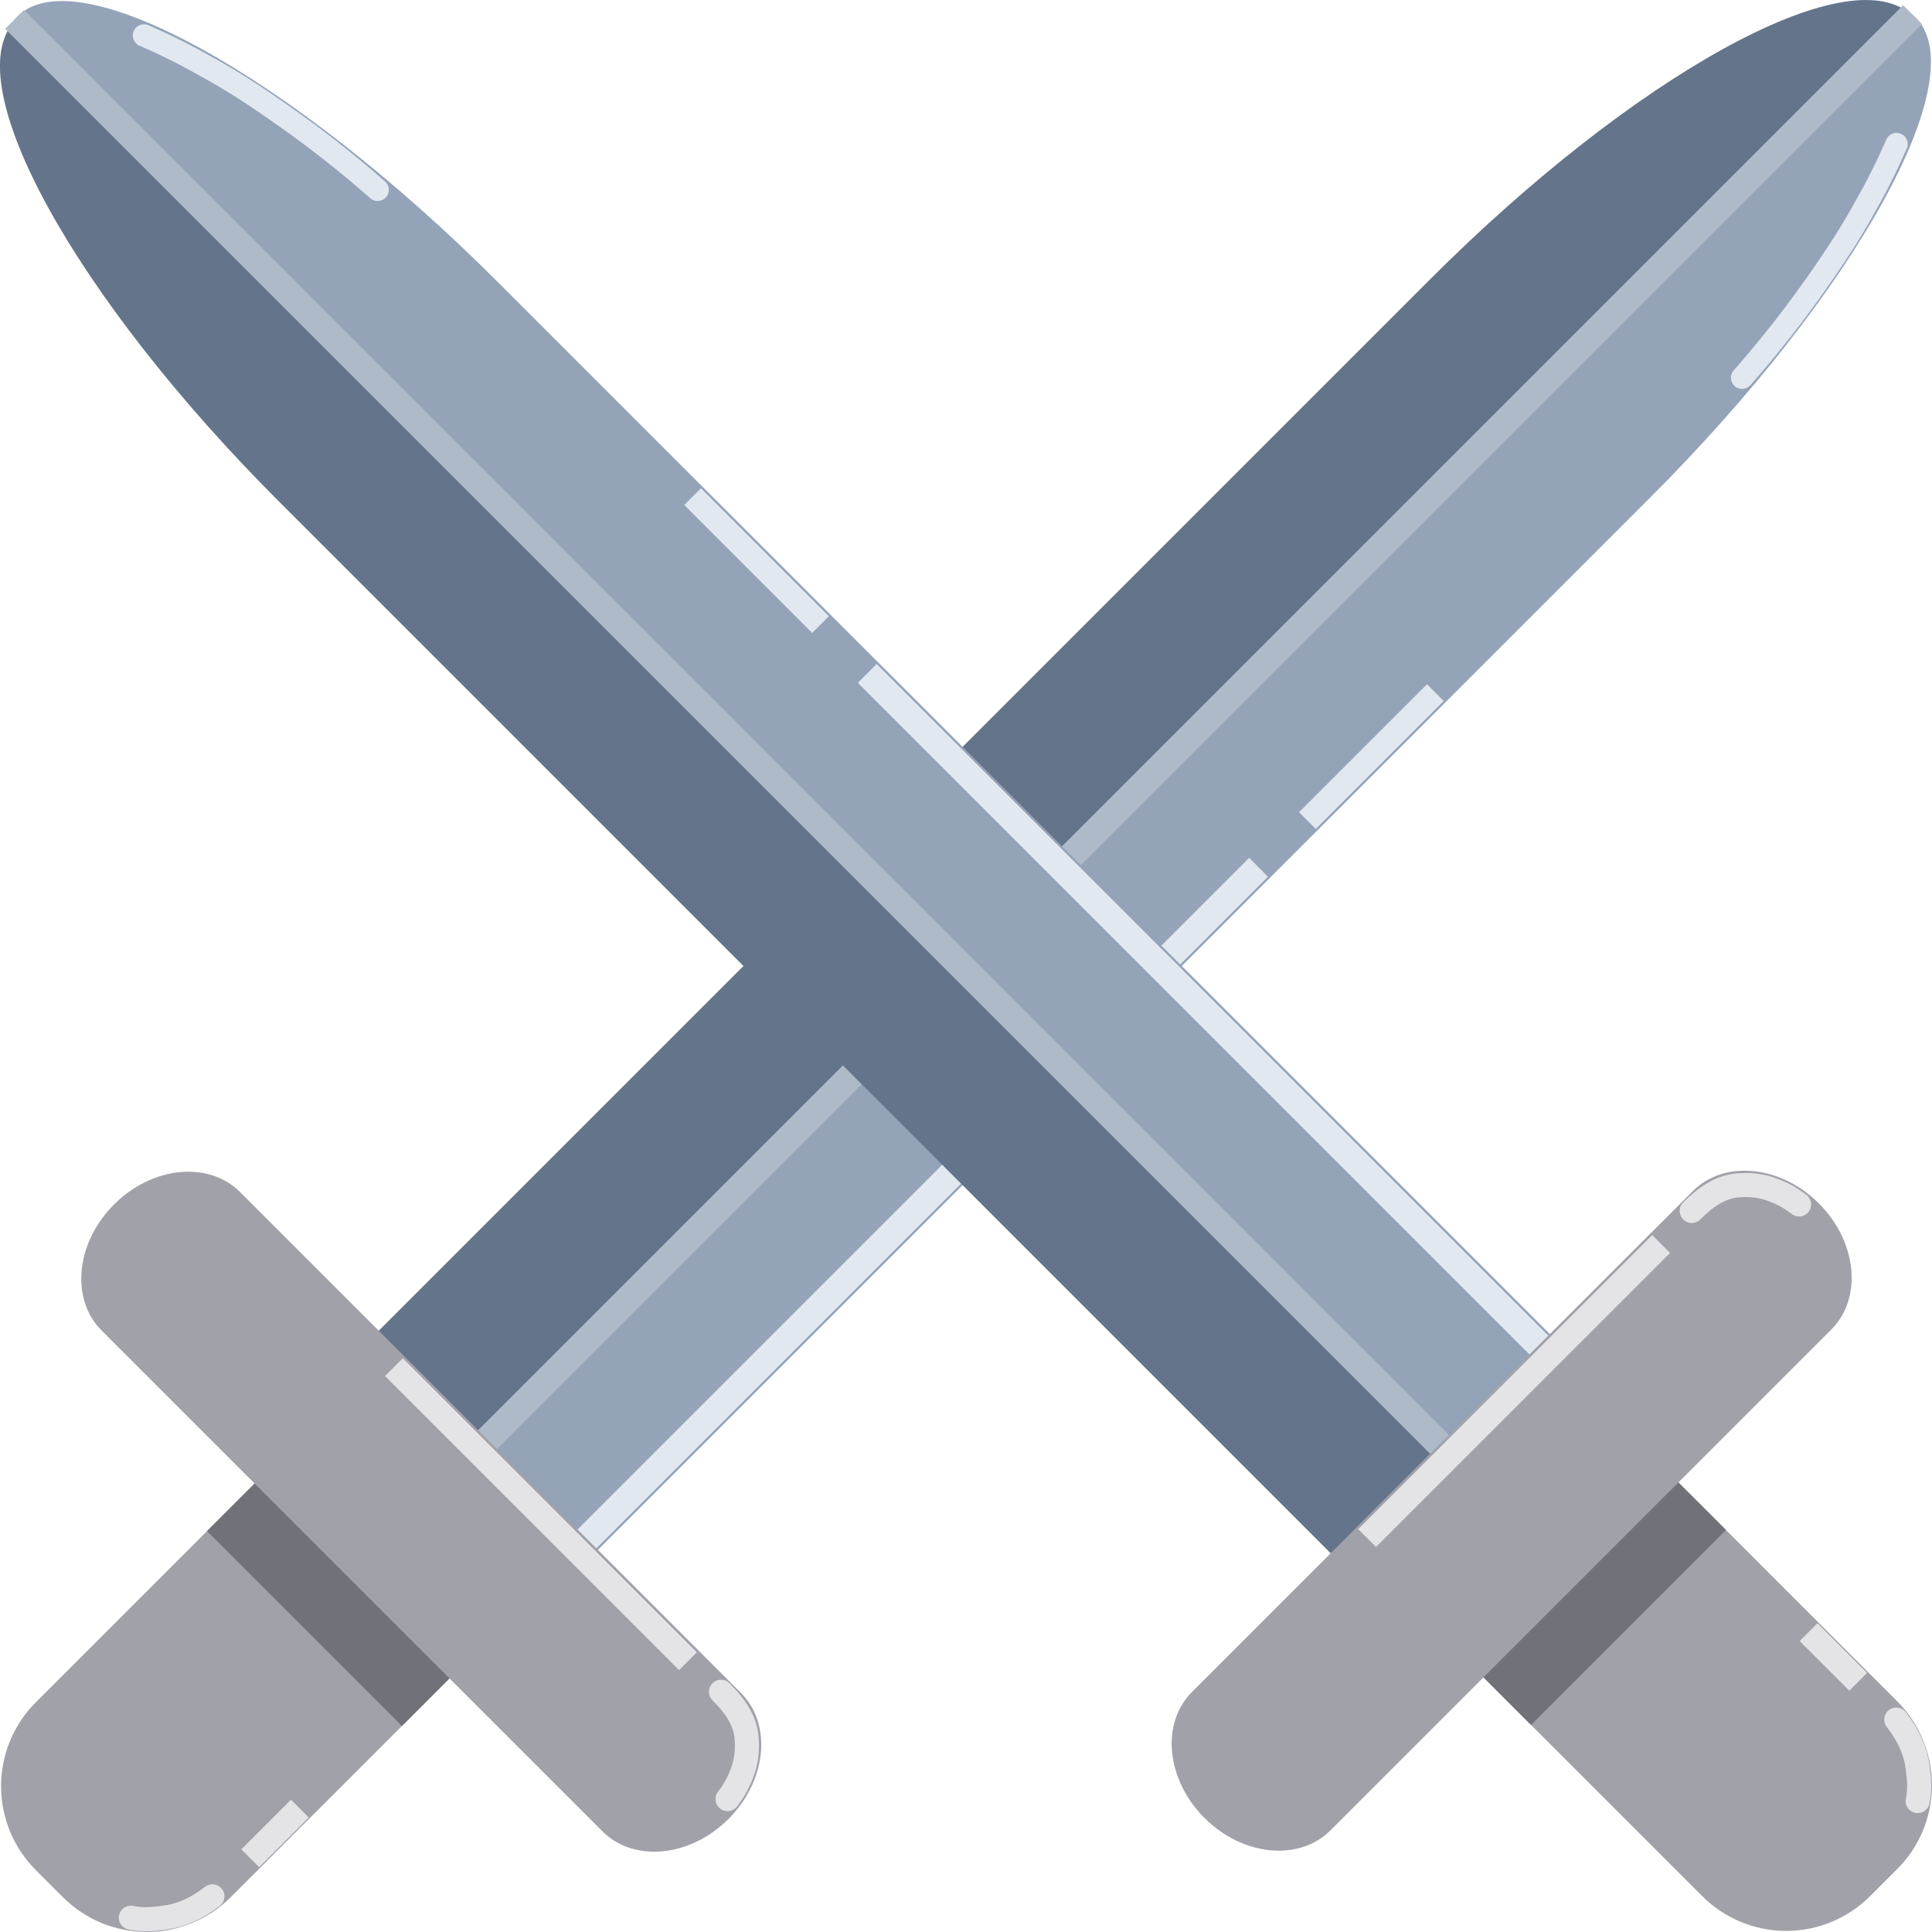
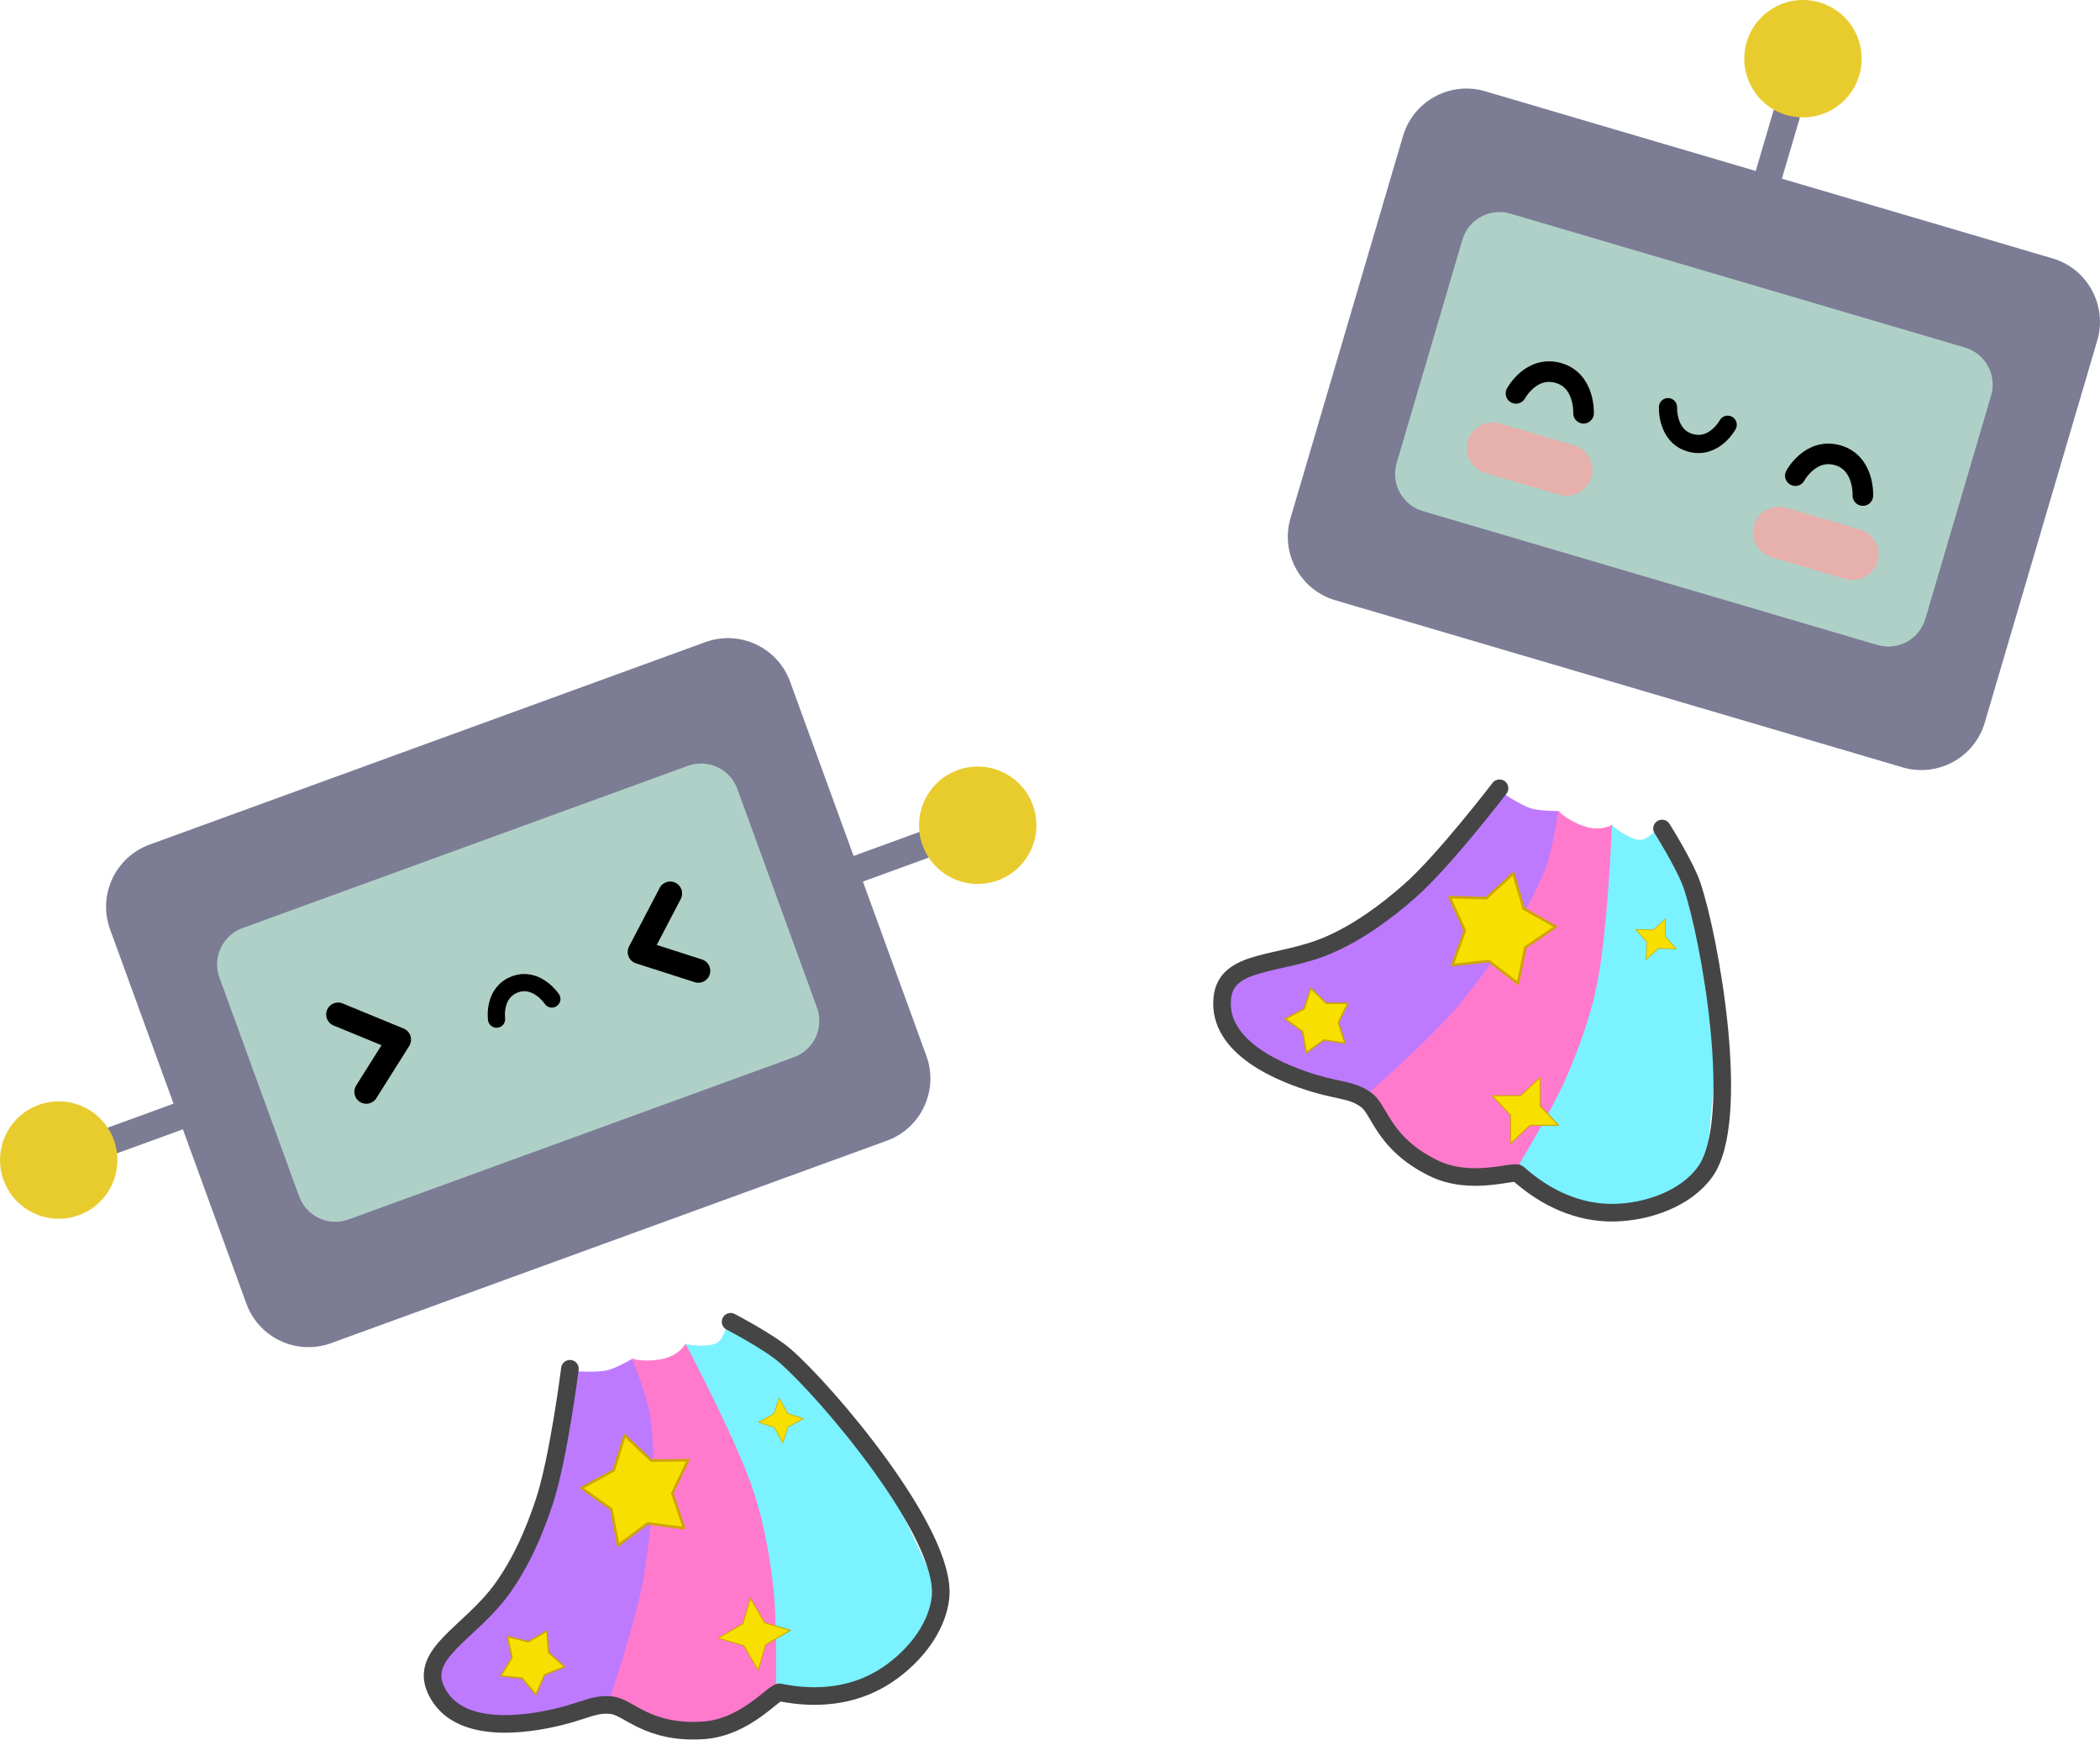
- <svg xmlns="http://www.w3.org/2000/svg" width="126.201" height="126.201" viewBox="0 0 33.391 33.391">
-   <g transform="translate(44.356 -135.38)">
-     <path d="M-39.62 160.684l-4.115 4.115a2.05 2.05 0 000 2.904l.464.464a2.05 2.05 0 002.905 0l4.114-4.114z" fill="#a1a1aa" />
-     <path d="M-39.62 160.684l-1.158 1.158 3.369 3.369 1.157-1.158z" fill="#71717a" />
-     <path d="M-11.25 135.681c-1.027-1.028-4.729 1.02-8.299 4.59l-18.56 18.559a30.535 30.535 0 00-1.896 2.077l3.53 3.53a30.525 30.525 0 002.078-1.896l18.56-18.56c3.57-3.57 5.616-7.272 4.588-8.3z" fill="#94a3b8" />
-     <path d="M-11.34 135.627l-26.973 26.972-1.767-1.767a29.98 29.98 0 011.894-2.077l18.549-18.55c3.535-3.534 7.212-5.558 8.296-4.578z" fill="#64748b" />
-     <rect width=".461" height="16.669" x="90.113" y="122.311" rx="0" ry=".259" transform="rotate(45)" fill="#e2e8f0" />
-     <rect width=".461" height="35.252" x="87.685" y="103.898" rx="0" ry=".547" transform="rotate(45)" fill="#afbac9" />
-     <rect width="3.384" height="15.019" x="138.727" y="-95.496" ry="1.388" transform="rotate(135)" rx="1.692" fill="#a1a1aa" />
-     <rect width=".409" height="3.128" x="90.165" y="118.015" rx="0" ry=".183" transform="rotate(45)" fill="#e2e8f0" />
-     <path d="M-11.578 137.869s-.2.468-.443.905c-.074.133-.225.415-.431.743a20.32 20.32 0 01-.728 1.063c-.52.717-1.067 1.328-1.067 1.328" fill="none" stroke="#e2e8f0" stroke-width=".386" stroke-linecap="round" stroke-linejoin="round" />
-     <path d="M-31.895 164.619c.27.268.405.507.437.746.017.134.027.382-.059.616a1.632 1.632 0 01-.265.493" fill="none" stroke="#e4e4e7" stroke-width=".416" stroke-linecap="round" stroke-linejoin="round" stroke-dashoffset="6.054" />
-     <rect width=".435" height="7.187" x="138.769" y="-93.073" rx="0" ry=".218" transform="rotate(135)" fill="#e4e4e7" />
-     <path d="M-40.685 168.155c-.283.22-.553.33-.793.362-.134.018-.373.061-.616.007" fill="#e4e4e7" stroke="#e4e4e7" stroke-width=".416" stroke-linecap="round" stroke-linejoin="round" stroke-dashoffset="6.054" />
-     <rect width=".435" height="1.213" x="-90.349" y="-146.744" rx="0" ry=".218" transform="rotate(-135)" fill="#e4e4e7" />
-     <path d="M-19.052 164.035l4.114 4.114a2.05 2.05 0 002.905 0l.464-.463a2.05 2.05 0 000-2.905l-4.114-4.115z" fill="#a1a1aa" />
-     <path d="M-19.052 164.035l1.157 1.158 3.37-3.37-1.158-1.157z" fill="#71717a" />
-     <path d="M-44.055 135.664c-1.028 1.028 1.019 4.73 4.589 8.3l18.56 18.56a30.533 30.533 0 002.076 1.896l3.531-3.53a30.526 30.526 0 00-1.896-2.078l-18.56-18.56c-3.57-3.57-7.272-5.617-8.3-4.588z" fill="#94a3b8" />
-     <path d="M-44.11 135.755l26.973 26.973-1.767 1.766a29.98 29.98 0 01-2.078-1.893l-18.549-18.55c-3.535-3.534-5.559-7.211-4.579-8.296z" fill="#64748b" />
-     <rect width=".461" height="16.669" x="-124.954" y="83.192" rx="0" ry=".259" transform="rotate(-45)" fill="#e2e8f0" />
-     <rect width=".461" height="35.252" x="-127.382" y="64.779" rx="0" ry=".547" transform="rotate(-45)" fill="#afbac9" />
-     <rect width="3.384" height="15.019" x="99.608" y="119.571" ry="1.388" transform="rotate(45)" rx="1.692" fill="#a1a1aa" />
-     <rect width=".409" height="3.128" x="-124.902" y="78.897" rx="0" ry=".183" transform="rotate(-45)" fill="#e2e8f0" />
-     <path d="M-41.868 135.993s.468.199.906.443c.133.074.414.224.743.43.328.207.704.469 1.062.728a18.62 18.62 0 011.328 1.067" fill="none" stroke="#e2e8f0" stroke-width=".386" stroke-linecap="round" stroke-linejoin="round" />
-     <path d="M-15.118 156.309c.269-.27.507-.404.747-.436.134-.018.382-.028.615.058.234.086.316.136.494.265" fill="none" stroke="#e4e4e7" stroke-width=".416" stroke-linecap="round" stroke-linejoin="round" stroke-dashoffset="6.054" />
-     <rect width=".435" height="7.187" x="99.65" y="121.995" rx="0" ry=".218" transform="rotate(45)" fill="#e4e4e7" />
-     <path d="M-11.582 165.1c.22.282.33.553.363.792.017.134.061.373.006.616" fill="none" stroke="#e4e4e7" stroke-width=".416" stroke-linecap="round" stroke-linejoin="round" stroke-dashoffset="6.054" />
-     <rect width=".435" height="1.213" x="124.719" y="-107.626" rx="0" ry=".218" transform="rotate(135)" fill="#e4e4e7" />
+ <svg xmlns="http://www.w3.org/2000/svg" width="338.151" height="280.041" viewBox="0 0 89.469 74.094">
+   <g transform="rotate(-20.013 -114.143 219.441)">
+     <rect width="30.834" height="22.601" x="59.066" y="88.299" ry="2.818" fill="#7c7c95" />
+     <rect width="23.483" height="13.209" x="62.741" y="92.995" ry="1.647" fill="#afd0c6" />
+     <rect width="3.507" height="1.162" x="55.906" y="99.018" ry=".218" fill="#7c7c95" />
+     <circle cx="53.647" cy="99.6" r="2.5" fill="#e8cc2e" />
+     <g transform="matrix(-1 0 0 1 148.965 0)">
+       <rect width="3.507" height="1.162" x="55.906" y="99.018" ry=".218" fill="#7c7c95" />
+       <circle cx="53.647" cy="99.6" r="2.5" fill="#e8cc2e" />
+     </g>
+     <g fill="none" stroke="#000" stroke-linecap="round" stroke-linejoin="round" stroke-dashoffset="35.169">
+       <path d="M66.954 97.846l2.077 1.896-2.077 1.611M82.012 97.846l-2.077 1.896 2.077 1.611" stroke-width="1.016" />
+       <path d="M75.736 100.344s-.272-1.122-1.251-1.123c-1.019-.002-1.256 1.123-1.256 1.123" stroke-width=".733" />
+     </g>
+   </g>
+   <g transform="rotate(16.408 384.461 -141.903)">
+     <g transform="rotate(90 99.93 129.804)">
+       <rect width="3.507" height="1.162" x="55.906" y="99.018" ry=".218" fill="#7c7c95" />
+       <circle cx="53.647" cy="99.6" r="2.5" fill="#e8cc2e" />
+     </g>
+     <rect width="30.834" height="22.601" x="114.718" y="88.678" ry="2.818" fill="#7c7c95" />
+     <rect width="23.483" height="13.209" x="118.393" y="93.374" ry="1.647" fill="#afd0c6" />
+     <g fill="none" stroke="#000" stroke-linecap="round" stroke-linejoin="round" stroke-dashoffset="35.169">
+       <path d="M137.838 100.65s-.325-1.342-1.497-1.343c-1.22-.002-1.503 1.344-1.503 1.344M125.432 100.65s-.325-1.342-1.497-1.343c-1.22-.002-1.503 1.344-1.503 1.344" stroke-width=".877" />
+       <path d="M128.81 99.385s.287 1.186 1.323 1.187c1.077.002 1.328-1.187 1.328-1.187" stroke-width=".775" />
+     </g>
+     <g transform="translate(-.208)" fill="#faa4a4" fill-opacity=".726">
+       <rect width="5.48" height="2.194" x="121.246" y="102.075" ry="1.097" />
+       <rect width="5.48" height="2.194" x="133.96" y="102.075" ry="1.097" />
+     </g>
+   </g>
+   <path d="M27.028 58.812s.538 3.7.514 5.562a21.657 21.657 0 01-.515 4.33c-.287 1.31-1.236 3.827-1.236 3.827l1.3.597 1.59.662 3.087-.67 1.356-1.089s.044-4.08-.309-6.077c-.39-2.206-1.977-6.423-1.977-6.423l-1.628-2.304s-.27.537-1.05.67c-.841.143-1.235-.034-1.235-.034z" fill="#ff7acd" />
+   <path d="M29.217 57.259s2.18 4.105 2.9 6.302c.431 1.319.675 2.7.833 4.078.155 1.34.112 4.047.112 4.047l1.666.67 2.279-.591 2.27-1.915.811-1.874-2.375-5.065-4.308-5.16-2.392-1.495s-.147.73-.427.92c-.378.258-1.37.083-1.37.083z" fill="#7af2ff" />
+   <path d="M24.346 58.4l-1.163 5.553s-1.155 2.66-1.937 3.875c-.824 1.28-2.874 3.552-2.874 3.552l.807 1.324 1.68.549 3.1-.194 1.937-.452s1.252-3.655 1.55-5.554c.346-2.213.557-4.496.258-6.716-.115-.85-.775-2.454-.775-2.454s-.679.398-1.056.485c-.496.114-1.527.031-1.527.031z" fill="#bd7aff" />
+   <path d="M22.833 72.178l-.59-.7-.91-.093.483-.777-.193-.895.889.22.791-.46.065.912.683.61-.849.345z" fill="#f7e000" stroke="#cfa500" stroke-width=".064" stroke-linecap="round" stroke-linejoin="round" stroke-dashoffset="35.169" />
+   <path d="M34.228 60.426l-.66.362-.217.67-.362-.66-.67-.216.66-.363.216-.67.363.66z" fill="#f7e000" stroke="#cfa500" stroke-width=".026" stroke-linecap="round" stroke-linejoin="round" stroke-dashoffset="35.169" />
+   <path d="M33.672 69.445l-1.05.612-.32 1.09-.613-1.049-1.09-.321 1.05-.612.32-1.09.613 1.049z" fill="#f7e000" stroke="#cfa500" stroke-width=".043" stroke-linecap="round" stroke-linejoin="round" stroke-dashoffset="35.169" />
+   <path d="M29.143 65.093l-1.551-.203-1.255.934-.287-1.538-1.276-.905 1.374-.748.466-1.494 1.136 1.076 1.565-.018-.672 1.413z" fill="#f7e000" stroke="#cfa500" stroke-width=".109" stroke-linecap="round" stroke-linejoin="round" stroke-dashoffset="35.169" />
+   <path d="M24.281 58.303s-.487 3.852-1.098 5.683c-.435 1.305-.997 2.6-1.808 3.713-1.359 1.866-3.506 2.71-2.81 4.262.883 1.964 3.843 1.51 5.264 1.162 1.105-.27 1.54-.581 2.26-.484.704.095 1.53 1.222 3.875 1.066 1.817-.121 3.015-1.665 3.261-1.615 1.591.323 3.103.145 4.36-.613 1.214-.734 2.347-2.043 2.486-3.455.265-2.707-4.822-8.702-6.62-10.268-.689-.6-2.324-1.453-2.324-1.453" fill="none" stroke="#454545" stroke-width=".75" stroke-linecap="round" stroke-linejoin="round" stroke-dashoffset="35.169" />
+   <g>
+     <path d="M66.004 35.4s-1.397 3.467-2.354 5.064a21.657 21.657 0 01-2.623 3.483c-.907.987-2.994 2.686-2.994 2.686l.823 1.17 1.041 1.371 3.005.975 1.72-.259s2.09-3.504 2.79-5.407c.773-2.103 1.523-6.546 1.523-6.546l-.248-2.81s-.503.329-1.245.05c-.799-.3-1.05-.65-1.05-.65z" fill="#ff7acd" />
+     <path d="M68.677 35.158s-.181 4.644-.665 6.905c-.29 1.357-.774 2.673-1.33 3.944-.542 1.236-1.94 3.554-1.94 3.554l1.103 1.416 2.267.636 2.924-.513 1.645-1.211.495-5.573-1.127-6.626-1.315-2.495s-.495.557-.833.58c-.456.033-1.224-.617-1.224-.617z" fill="#7af2ff" />
+     <path d="M63.893 33.693l-3.798 4.215s-2.338 1.718-3.624 2.374c-1.357.692-4.27 1.624-4.27 1.624l.031 1.55 1.175 1.319 2.777 1.392 1.901.584s2.922-2.528 4.134-4.02c1.413-1.739 2.743-3.605 3.602-5.674.329-.793.565-2.511.565-2.511s-.787.003-1.157-.112c-.486-.151-1.336-.741-1.336-.741z" fill="#bd7aff" />
+     <path d="M55.654 44.84l-.157-.903-.74-.538.808-.428.284-.87.657.636h.916l-.403.823.282.87-.906-.129z" fill="#f7e000" stroke="#cfa500" stroke-width=".064" stroke-linecap="round" stroke-linejoin="round" stroke-dashoffset="35.169" />
+     <path d="M71.415 40.416l-.753-.02-.525.471.02-.753-.471-.524.753.019.524-.47-.019.752z" fill="#f7e000" stroke="#cfa500" stroke-width=".026" stroke-linecap="round" stroke-linejoin="round" stroke-dashoffset="35.169" />
+     <path d="M66.397 47.93l-1.215.002-.826.78-.001-1.214-.781-.826 1.215-.002.826-.78.001 1.215z" fill="#f7e000" stroke="#cfa500" stroke-width=".043" stroke-linecap="round" stroke-linejoin="round" stroke-dashoffset="35.169" />
+     <path d="M64.672 41.891l-1.239-.956-1.554.176.526-1.473-.648-1.425 1.564.045 1.154-1.056.44 1.501 1.362.772-1.292.883z" fill="#f7e000" stroke="#cfa500" stroke-width=".109" stroke-linecap="round" stroke-linejoin="round" stroke-dashoffset="35.169" />
+     <path d="M63.886 33.577s-2.36 3.084-3.808 4.359c-1.033.91-2.17 1.745-3.43 2.3-2.114.928-4.394.577-4.572 2.27-.226 2.14 2.56 3.238 3.963 3.652 1.092.322 1.625.273 2.197.718.561.437.707 1.825 2.813 2.87 1.631.81 3.443.079 3.63.246 1.213 1.08 2.61 1.687 4.077 1.663 1.418-.023 3.056-.585 3.887-1.735 1.59-2.206.21-9.947-.555-12.204-.294-.866-1.279-2.426-1.279-2.426" fill="none" stroke="#454545" stroke-width=".75" stroke-linecap="round" stroke-linejoin="round" stroke-dashoffset="35.169" />
  </g>
</svg>
